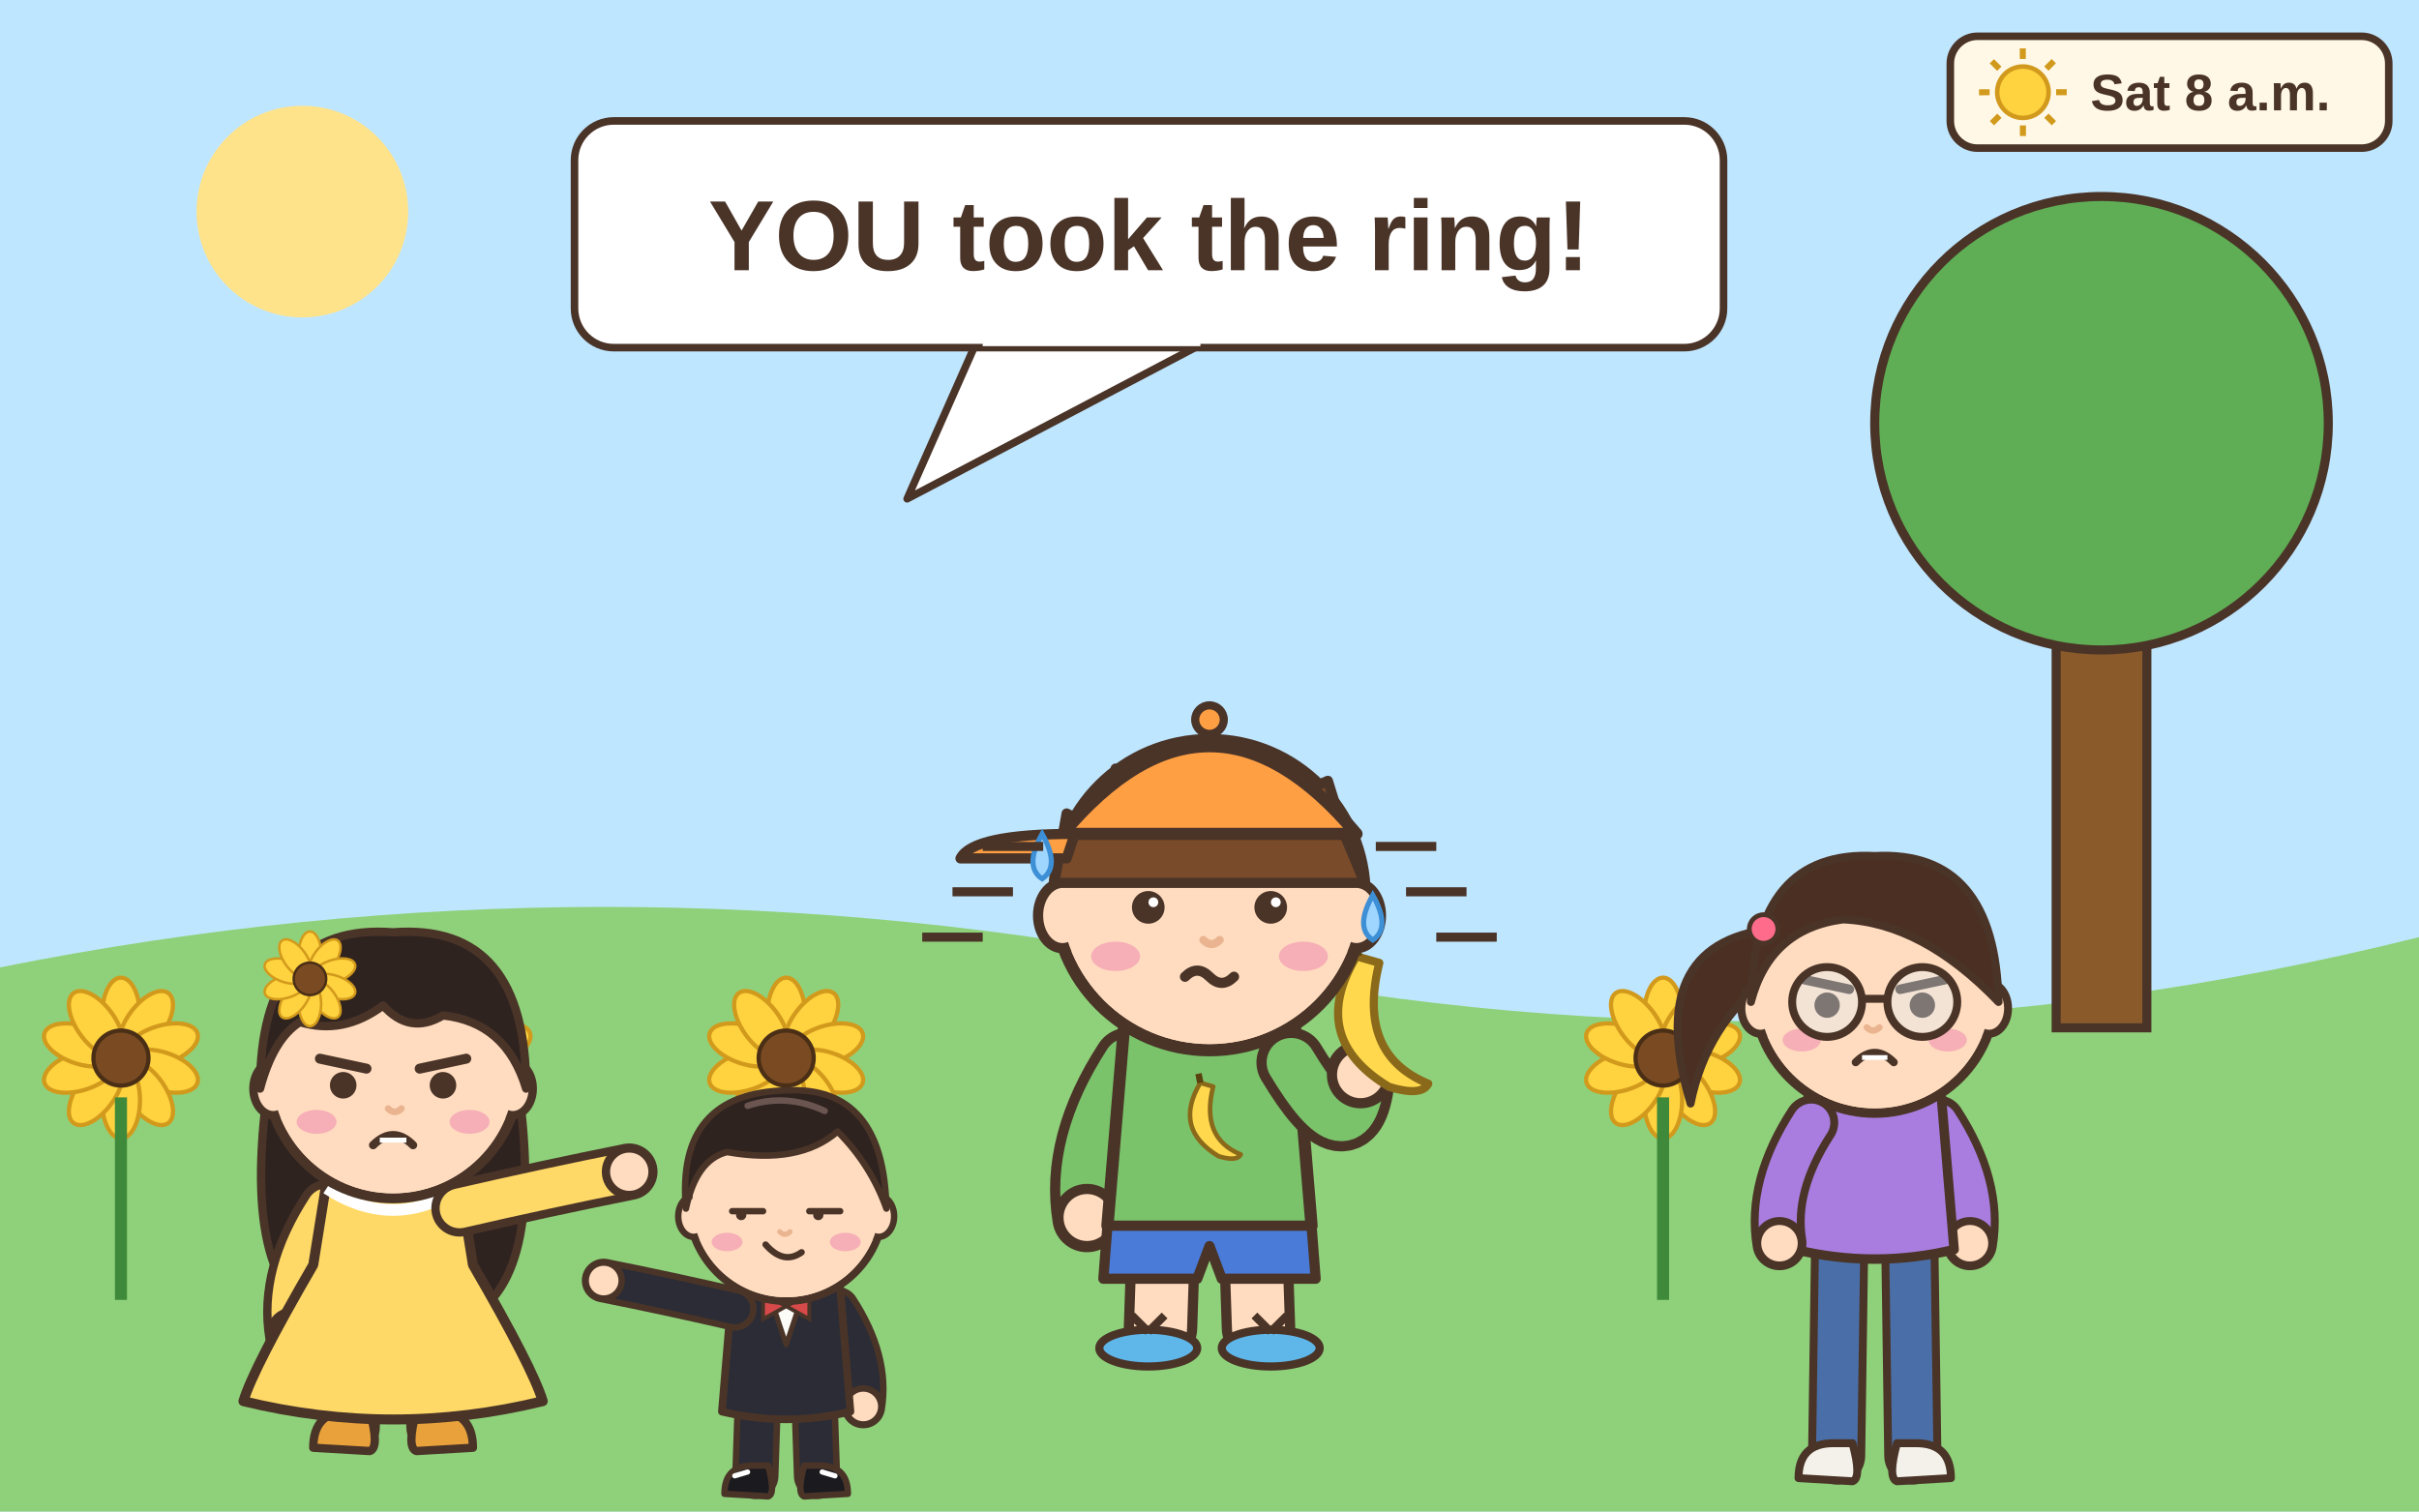
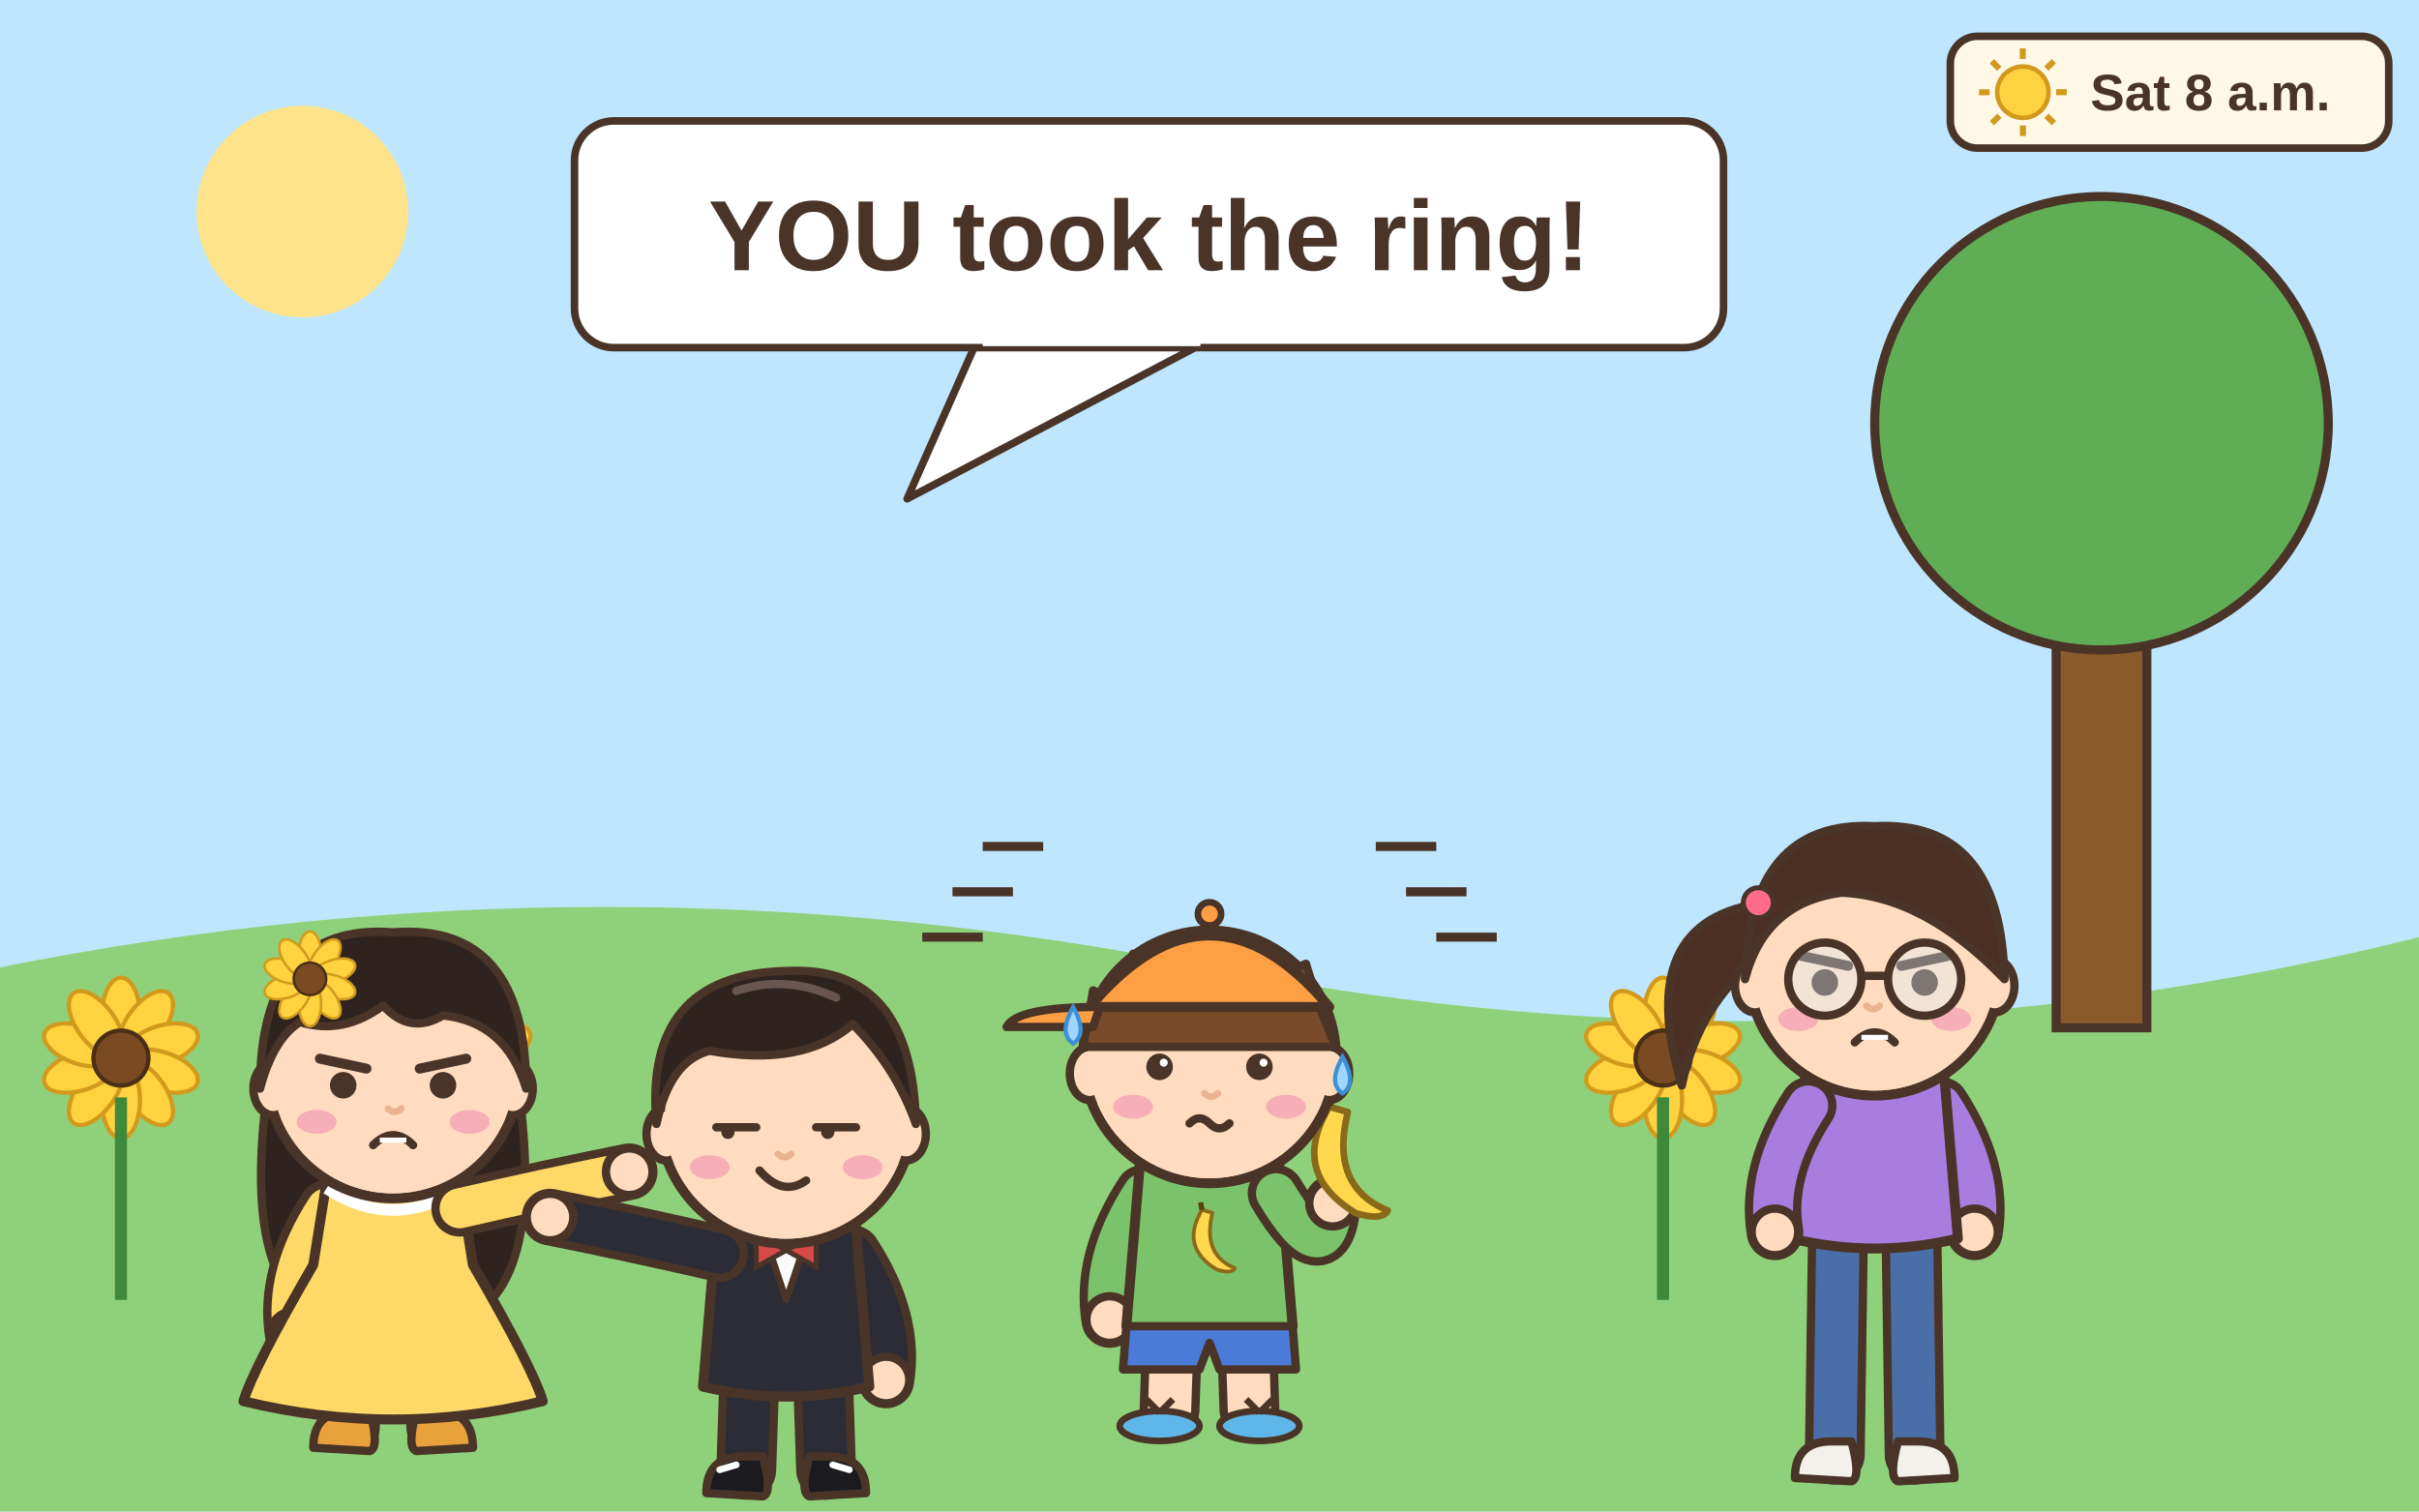
<svg xmlns="http://www.w3.org/2000/svg" viewBox="0 0 1600 1000" width="1600" height="1000">
  <style>.ch{animation:breathe 3.4s ease-in-out infinite;animation-delay:var(--d,0s);transform-box:fill-box;transform-origin:50% 100%}.m-happy,.m-love{animation-name:hop;animation-duration:2.8s}.m-shock{animation-name:shiver;animation-duration:2.4s}.m-angry{animation-name:puff;animation-duration:1.3s}.m-sad,.m-cry{animation-name:droop;animation-duration:4s}.m-sleep{animation-name:snore;animation-duration:3.8s}.m-sly,.m-sweat,.m-grumpy{animation-name:shifty;animation-duration:2.4s}@keyframes breathe{50%{transform:scale(1.015,.985)}}@keyframes hop{0%,58%,100%{transform:none}68%{transform:translateY(-16px) scale(.98,1.03)}78%{transform:scale(1.035,.965)}86%{transform:none}}@keyframes shiver{0%,30%,100%{transform:none}4%{transform:translateX(-7px) rotate(-1.5deg)}8%{transform:translateX(7px) rotate(1.5deg)}12%{transform:translateX(-6px)}16%{transform:translateX(6px)}20%{transform:translateX(-3px)}}@keyframes puff{50%{transform:scale(1.045,.965) translateY(2px)}}@keyframes droop{50%{transform:scale(1.01,.97) rotate(-1.2deg)}}@keyframes snore{50%{transform:scale(1.035,.965)}}@keyframes shifty{0%,100%{transform:rotate(-2deg)}50%{transform:rotate(2deg)}}.blink{animation:blink 4.6s infinite;animation-delay:var(--d,0s);transform-box:fill-box;transform-origin:50% 50%}@keyframes blink{0%,91%,100%{transform:none}94%{transform:scaleY(.1)}}.drip{animation:drip 1.8s ease-in infinite;animation-delay:var(--d,0s)}.drip+.drip{animation-delay:calc(var(--d,0s) - .9s)}@keyframes drip{0%{transform:translateY(-8px);opacity:0}25%{opacity:1}100%{transform:translateY(34px);opacity:0}}.zz{animation:zz 3s ease-in-out infinite}@keyframes zz{0%{transform:translate(0,14px);opacity:0}30%{opacity:1}100%{transform:translate(24px,-34px);opacity:0}}.twinkle{animation:tw 1.8s ease-in-out infinite;animation-delay:var(--d,0s);transform-box:fill-box;transform-origin:50% 50%}@keyframes tw{0%,100%{transform:scale(.7) rotate(0);opacity:.75}50%{transform:scale(1.18) rotate(45deg);opacity:1}}.sway{animation:sway 3.4s ease-in-out infinite;animation-delay:var(--d,0s);transform-box:fill-box;transform-origin:50% 100%}@keyframes sway{0%,100%{transform:rotate(-3deg) translateY(0)}50%{transform:rotate(3deg) translateY(-14px)}}.beat{animation:beat 1.3s ease-in-out infinite;animation-delay:var(--d,0s);transform-box:fill-box;transform-origin:50% 50%}@keyframes beat{0%,60%,100%{transform:scale(1)}12%{transform:scale(1.16)}24%{transform:scale(.96)}36%{transform:scale(1.08)}}.tail{animation:wag 1.7s ease-in-out infinite;transform-origin:60px -40px}@keyframes wag{50%{transform:rotate(10deg)}}.paw{animation:paw 1s ease-in-out infinite;transform-origin:56px -112px}@keyframes paw{50%{transform:rotate(-18deg)}}.float{animation:float 3.2s ease-in-out infinite;animation-delay:var(--d,0s)}@keyframes float{50%{transform:translateY(-18px)}}.ripple{animation:ripple 2.8s ease-in-out infinite;animation-delay:var(--d,0s)}@keyframes ripple{50%{transform:translateX(26px);opacity:.3}}.flutter{animation:flutter 2.4s ease-in-out infinite;animation-delay:var(--d,0s);transform-box:fill-box;transform-origin:50% 0}@keyframes flutter{50%{transform:rotate(9deg)}}.glow{animation:glow 2.6s ease-in-out infinite}@keyframes glow{50%{opacity:.35}}@media (prefers-reduced-motion:reduce){*{animation:none!important}}</style>
  <rect width="1600" height="1000" fill="#bfe6ff" />
  <circle cx="200" cy="140" r="70" fill="#ffe38a" />
  <path d="M0 640 Q 400 560 800 640 T 1600 620 L 1600 1000 L 0 1000Z" fill="#8fd17a" />
  <rect x="1360" y="300" width="60" height="380" fill="#8a5a2b" stroke="#4a3428" stroke-width="6" />
  <circle cx="1390" cy="280" r="150" fill="#5fae55" stroke="#4a3428" stroke-width="6" />
  <g transform="translate(80 700) scale(1.4)">
    <ellipse cx="0" cy="-20" rx="9" ry="18" fill="#ffd23f" stroke="#d29a1c" stroke-width="2" transform="rotate(0)" />
    <ellipse cx="0" cy="-20" rx="9" ry="18" fill="#ffd23f" stroke="#d29a1c" stroke-width="2" transform="rotate(36)" />
    <ellipse cx="0" cy="-20" rx="9" ry="18" fill="#ffd23f" stroke="#d29a1c" stroke-width="2" transform="rotate(72)" />
    <ellipse cx="0" cy="-20" rx="9" ry="18" fill="#ffd23f" stroke="#d29a1c" stroke-width="2" transform="rotate(108)" />
    <ellipse cx="0" cy="-20" rx="9" ry="18" fill="#ffd23f" stroke="#d29a1c" stroke-width="2" transform="rotate(144)" />
    <ellipse cx="0" cy="-20" rx="9" ry="18" fill="#ffd23f" stroke="#d29a1c" stroke-width="2" transform="rotate(180)" />
    <ellipse cx="0" cy="-20" rx="9" ry="18" fill="#ffd23f" stroke="#d29a1c" stroke-width="2" transform="rotate(216)" />
    <ellipse cx="0" cy="-20" rx="9" ry="18" fill="#ffd23f" stroke="#d29a1c" stroke-width="2" transform="rotate(252)" />
    <ellipse cx="0" cy="-20" rx="9" ry="18" fill="#ffd23f" stroke="#d29a1c" stroke-width="2" transform="rotate(288)" />
    <ellipse cx="0" cy="-20" rx="9" ry="18" fill="#ffd23f" stroke="#d29a1c" stroke-width="2" transform="rotate(324)" />
    <circle r="13" fill="#7a4b22" stroke="#4a2f16" stroke-width="2" />
  </g>
  <g transform="translate(300 700) scale(1.4)">
    <ellipse cx="0" cy="-20" rx="9" ry="18" fill="#ffd23f" stroke="#d29a1c" stroke-width="2" transform="rotate(0)" />
    <ellipse cx="0" cy="-20" rx="9" ry="18" fill="#ffd23f" stroke="#d29a1c" stroke-width="2" transform="rotate(36)" />
    <ellipse cx="0" cy="-20" rx="9" ry="18" fill="#ffd23f" stroke="#d29a1c" stroke-width="2" transform="rotate(72)" />
    <ellipse cx="0" cy="-20" rx="9" ry="18" fill="#ffd23f" stroke="#d29a1c" stroke-width="2" transform="rotate(108)" />
    <ellipse cx="0" cy="-20" rx="9" ry="18" fill="#ffd23f" stroke="#d29a1c" stroke-width="2" transform="rotate(144)" />
    <ellipse cx="0" cy="-20" rx="9" ry="18" fill="#ffd23f" stroke="#d29a1c" stroke-width="2" transform="rotate(180)" />
    <ellipse cx="0" cy="-20" rx="9" ry="18" fill="#ffd23f" stroke="#d29a1c" stroke-width="2" transform="rotate(216)" />
    <ellipse cx="0" cy="-20" rx="9" ry="18" fill="#ffd23f" stroke="#d29a1c" stroke-width="2" transform="rotate(252)" />
    <ellipse cx="0" cy="-20" rx="9" ry="18" fill="#ffd23f" stroke="#d29a1c" stroke-width="2" transform="rotate(288)" />
    <ellipse cx="0" cy="-20" rx="9" ry="18" fill="#ffd23f" stroke="#d29a1c" stroke-width="2" transform="rotate(324)" />
    <circle r="13" fill="#7a4b22" stroke="#4a2f16" stroke-width="2" />
  </g>
  <g transform="translate(520 700) scale(1.4)">
    <ellipse cx="0" cy="-20" rx="9" ry="18" fill="#ffd23f" stroke="#d29a1c" stroke-width="2" transform="rotate(0)" />
    <ellipse cx="0" cy="-20" rx="9" ry="18" fill="#ffd23f" stroke="#d29a1c" stroke-width="2" transform="rotate(36)" />
    <ellipse cx="0" cy="-20" rx="9" ry="18" fill="#ffd23f" stroke="#d29a1c" stroke-width="2" transform="rotate(72)" />
    <ellipse cx="0" cy="-20" rx="9" ry="18" fill="#ffd23f" stroke="#d29a1c" stroke-width="2" transform="rotate(108)" />
    <ellipse cx="0" cy="-20" rx="9" ry="18" fill="#ffd23f" stroke="#d29a1c" stroke-width="2" transform="rotate(144)" />
    <ellipse cx="0" cy="-20" rx="9" ry="18" fill="#ffd23f" stroke="#d29a1c" stroke-width="2" transform="rotate(180)" />
    <ellipse cx="0" cy="-20" rx="9" ry="18" fill="#ffd23f" stroke="#d29a1c" stroke-width="2" transform="rotate(216)" />
    <ellipse cx="0" cy="-20" rx="9" ry="18" fill="#ffd23f" stroke="#d29a1c" stroke-width="2" transform="rotate(252)" />
    <ellipse cx="0" cy="-20" rx="9" ry="18" fill="#ffd23f" stroke="#d29a1c" stroke-width="2" transform="rotate(288)" />
    <ellipse cx="0" cy="-20" rx="9" ry="18" fill="#ffd23f" stroke="#d29a1c" stroke-width="2" transform="rotate(324)" />
    <circle r="13" fill="#7a4b22" stroke="#4a2f16" stroke-width="2" />
  </g>
  <g transform="translate(1100 700) scale(1.4)">
    <ellipse cx="0" cy="-20" rx="9" ry="18" fill="#ffd23f" stroke="#d29a1c" stroke-width="2" transform="rotate(0)" />
    <ellipse cx="0" cy="-20" rx="9" ry="18" fill="#ffd23f" stroke="#d29a1c" stroke-width="2" transform="rotate(36)" />
    <ellipse cx="0" cy="-20" rx="9" ry="18" fill="#ffd23f" stroke="#d29a1c" stroke-width="2" transform="rotate(72)" />
    <ellipse cx="0" cy="-20" rx="9" ry="18" fill="#ffd23f" stroke="#d29a1c" stroke-width="2" transform="rotate(108)" />
    <ellipse cx="0" cy="-20" rx="9" ry="18" fill="#ffd23f" stroke="#d29a1c" stroke-width="2" transform="rotate(144)" />
    <ellipse cx="0" cy="-20" rx="9" ry="18" fill="#ffd23f" stroke="#d29a1c" stroke-width="2" transform="rotate(180)" />
    <ellipse cx="0" cy="-20" rx="9" ry="18" fill="#ffd23f" stroke="#d29a1c" stroke-width="2" transform="rotate(216)" />
    <ellipse cx="0" cy="-20" rx="9" ry="18" fill="#ffd23f" stroke="#d29a1c" stroke-width="2" transform="rotate(252)" />
    <ellipse cx="0" cy="-20" rx="9" ry="18" fill="#ffd23f" stroke="#d29a1c" stroke-width="2" transform="rotate(288)" />
    <ellipse cx="0" cy="-20" rx="9" ry="18" fill="#ffd23f" stroke="#d29a1c" stroke-width="2" transform="rotate(324)" />
    <circle r="13" fill="#7a4b22" stroke="#4a2f16" stroke-width="2" />
  </g>
  <path d="M80 726 L 80 860" stroke="#3f8a3a" stroke-width="8" />
  <path d="M300 726 L 300 860" stroke="#3f8a3a" stroke-width="8" />
  <path d="M520 726 L 520 860" stroke="#3f8a3a" stroke-width="8" />
  <path d="M1100 726 L 1100 860" stroke="#3f8a3a" stroke-width="8" />
-   <g transform="translate(800 900) scale(1.35 1.35)">
-     <g class="ch ch-long m-sweat" style="--d:-2.5s">
+   <g transform="translate(800 950) scale(1.1 1.1)">
+     <g class="ch ch-long m-sweat" style="--d:-2.65s">
      <path d="M-22 -76 L -24 -16" fill="none" stroke="#4a3428" stroke-width="36" stroke-linecap="round" stroke-linejoin="round" />
      <path d="M-22 -76 L -24 -16" fill="none" stroke="#ffdcbf" stroke-width="26" stroke-linecap="round" stroke-linejoin="round" />
      <path d="M22 -76 L 24 -16" fill="none" stroke="#4a3428" stroke-width="36" stroke-linecap="round" stroke-linejoin="round" />
      <path d="M22 -76 L 24 -16" fill="none" stroke="#ffdcbf" stroke-width="26" stroke-linecap="round" stroke-linejoin="round" />
      <ellipse cx="-30" cy="-6" rx="24" ry="9" fill="#5fb6e8" stroke="#4a3428" stroke-width="4" />
      <ellipse cx="30" cy="-6" rx="24" ry="9" fill="#5fb6e8" stroke="#4a3428" stroke-width="4" />
      <path d="M-30 -14 l -8 -8 M-30 -14 l 8 -8 M30 -14 l -8 -8 M30 -14 l 8 -8" stroke="#4a3428" stroke-width="4" />
      <path d="M-40 -146 Q -66 -106 -60 -70" fill="none" stroke="#4a3428" stroke-width="34" stroke-linecap="round" stroke-linejoin="round" />
      <path d="M-40 -146 Q -66 -106 -60 -70" fill="none" stroke="#7ac36a" stroke-width="24" stroke-linecap="round" stroke-linejoin="round" />
      <circle cx="-60" cy="-70" r="14" fill="#ffdcbf" stroke="#4a3428" stroke-width="5" />
      <path d="M-42 -162 Q 0 -174 42 -162 L 50 -66 Q 0 -54 -50 -66 Z" fill="#7ac36a" stroke="#4a3428" stroke-width="6" stroke-linejoin="round" />
      <path d="M-50 -66 L -52 -40 L -6 -40 L 0 -56 L 6 -40 L 52 -40 L 50 -66 Z" fill="#4a7bd9" stroke="#4a3428" stroke-width="5" stroke-linejoin="round" />
      <g transform="translate(0 -118) scale(0.45)">
        <path d="M-10 -40 Q -40 10 10 40 Q 30 46 34 38 Q -10 20 4 -36 Z" fill="#ffd84d" stroke="#8a6a1a" stroke-width="5" stroke-linejoin="round" />
        <path d="M-10 -40 l -2 -10" stroke="#5a4210" stroke-width="7" />
      </g>
      <path d="M40 -146 Q 70 -96 74 -140" fill="none" stroke="#4a3428" stroke-width="34" stroke-linecap="round" stroke-linejoin="round" />
      <path d="M40 -146 Q 70 -96 74 -140" fill="none" stroke="#7ac36a" stroke-width="24" stroke-linecap="round" stroke-linejoin="round" />
      <circle cx="74" cy="-140" r="14" fill="#ffdcbf" stroke="#4a3428" stroke-width="5" />
      <g transform="translate(80 -166) scale(0.8)">
        <path d="M-10 -40 Q -40 10 10 40 Q 30 46 34 38 Q -10 20 4 -36 Z" fill="#ffd84d" stroke="#8a6a1a" stroke-width="5" stroke-linejoin="round" />
        <path d="M-10 -40 l -2 -10" stroke="#5a4210" stroke-width="7" />
      </g>
      <circle cx="0" cy="-228" r="76" fill="#ffdcbf" stroke="#4a3428" stroke-width="6" />
      <ellipse cx="-72" cy="-218" rx="12" ry="16" fill="#ffdcbf" stroke="#4a3428" stroke-width="5" />
      <ellipse cx="72" cy="-218" rx="12" ry="16" fill="#ffdcbf" stroke="#4a3428" stroke-width="5" />
      <circle cx="0" cy="-228" r="73" fill="#ffdcbf" />
      <g class="blink">
        <circle cx="-30" cy="-222" r="8" fill="#4a3428" />
        <circle cx="-27.5" cy="-224.5" r="2.4" fill="#fff" />
        <circle cx="30" cy="-222" r="8" fill="#4a3428" />
        <circle cx="32.5" cy="-224.5" r="2.4" fill="#fff" />
      </g>
      <path d="M-12 -188 q 6 -6 12 0 q 6 6 12 0" fill="none" stroke="#4a3428" stroke-width="5" stroke-linecap="round" />
      <ellipse cx="-46" cy="-198" rx="12" ry="7.2" fill="#f4a3b5" opacity=".8" />
      <ellipse cx="46" cy="-198" rx="12" ry="7.2" fill="#f4a3b5" opacity=".8" />
      <path d="M-3 -206 q 4 4 8 0" fill="none" stroke="#e9b48f" stroke-width="4" stroke-linecap="round" />
      <path d="M-76 -234 L -70 -268 L -50 -258 L -46 -290 L -10 -272 L 10 -298 L 30 -272 L 58 -284 L 66 -258 L 76 -234 Z" fill="#7a4b2a" stroke="#4a3428" stroke-width="5" stroke-linejoin="round" />
      <path d="M-72 -258 Q 0 -344 72 -258 Z" fill="#ff9f43" stroke="#4a3428" stroke-width="6" stroke-linejoin="round" />
      <path d="M-66 -258 Q -116 -258 -122 -246 L -70 -246 Z" fill="#ff9f43" stroke="#4a3428" stroke-width="5" stroke-linejoin="round" />
      <circle cx="0" cy="-314" r="7" fill="#ff9f43" stroke="#4a3428" stroke-width="4" />
      <path class="drip" d="M-82 -258 q -9 16 0 22 q 9 -6 0 -22z" fill="#9fd6ff" stroke="#3d8fd6" stroke-width="2.5" />
      <path class="drip" d="M80 -228 q -9 16 0 22 q 9 -6 0 -22z" fill="#9fd6ff" stroke="#3d8fd6" stroke-width="2.5" />
    </g>
  </g>
  <g transform="translate(260 960) scale(1.1 1.1)">
    <g class="ch ch-hoa m-angry" style="--d:-1.8s">
      <path d="M-74 -228 Q -94 -98 -40 -78 L 40 -78 Q 94 -98 74 -228 Z" fill="#2f2320" stroke="#4a3428" stroke-width="5" />
      <path d="M-20 -60 L -22 -14" fill="none" stroke="#4a3428" stroke-width="28" stroke-linecap="round" stroke-linejoin="round" />
      <path d="M-20 -60 L -22 -14" fill="none" stroke="#ffdcbf" stroke-width="18" stroke-linecap="round" stroke-linejoin="round" />
      <path d="M20 -60 L 22 -14" fill="none" stroke="#4a3428" stroke-width="28" stroke-linecap="round" stroke-linejoin="round" />
      <path d="M20 -60 L 22 -14" fill="none" stroke="#ffdcbf" stroke-width="18" stroke-linecap="round" stroke-linejoin="round" />
      <path d="M-48 -2 Q -48 -24 -26 -24 L -14 -24 Q -8 -2 -14 0 Z" fill="#e9a23b" stroke="#4a3428" stroke-width="5" stroke-linejoin="round" />
      <path d="M48 -2 Q 48 -24 26 -24 L 14 -24 Q 8 -2 14 0 Z" fill="#e9a23b" stroke="#4a3428" stroke-width="5" stroke-linejoin="round" />
      <path d="M-40 -146 Q -66 -106 -60 -70" fill="none" stroke="#4a3428" stroke-width="34" stroke-linecap="round" stroke-linejoin="round" />
      <path d="M-40 -146 Q -66 -106 -60 -70" fill="none" stroke="#ffd967" stroke-width="24" stroke-linecap="round" stroke-linejoin="round" />
      <circle cx="-60" cy="-70" r="14" fill="#ffdcbf" stroke="#4a3428" stroke-width="5" />
      <path d="M-40 -162 Q 0 -174 40 -162 L 48 -112 Q 84 -50 90 -30 Q 0 -8 -90 -30 Q -84 -50 -48 -112 Z" fill="#ffd967" stroke="#4a3428" stroke-width="6" stroke-linejoin="round" />
      <path d="M-40 -158 Q 0 -132 40 -158" fill="none" stroke="#fff" stroke-width="7" />
      <path d="M40 -146 Q 92 -158 142 -168" fill="none" stroke="#4a3428" stroke-width="34" stroke-linecap="round" stroke-linejoin="round" />
      <path d="M40 -146 Q 92 -158 142 -168" fill="none" stroke="#ffd967" stroke-width="24" stroke-linecap="round" stroke-linejoin="round" />
      <circle cx="142" cy="-168" r="14" fill="#ffdcbf" stroke="#4a3428" stroke-width="5" />
      <circle cx="0" cy="-228" r="76" fill="#ffdcbf" stroke="#4a3428" stroke-width="6" />
      <ellipse cx="-72" cy="-218" rx="12" ry="16" fill="#ffdcbf" stroke="#4a3428" stroke-width="5" />
      <ellipse cx="72" cy="-218" rx="12" ry="16" fill="#ffdcbf" stroke="#4a3428" stroke-width="5" />
      <circle cx="0" cy="-228" r="73" fill="#ffdcbf" />
      <g class="blink">
        <circle cx="-30" cy="-220" r="8" fill="#4a3428" />
        <path d="M-44 -236 L -16 -230" stroke="#4a3428" stroke-width="6" stroke-linecap="round" />
        <circle cx="30" cy="-220" r="8" fill="#4a3428" />
        <path d="M16 -230 L 44 -236" stroke="#4a3428" stroke-width="6" stroke-linecap="round" />
      </g>
      <path d="M-12 -184 Q 0 -196 12 -184" fill="none" stroke="#4a3428" stroke-width="5" stroke-linecap="round" />
      <path d="M-8 -187 L 8 -187" stroke="#fff" stroke-width="3" />
      <ellipse cx="-46" cy="-198" rx="12" ry="7.2" fill="#f4a3b5" opacity=".8" />
      <ellipse cx="46" cy="-198" rx="12" ry="7.2" fill="#f4a3b5" opacity=".8" />
      <path d="M-3 -206 q 4 4 8 0" fill="none" stroke="#e9b48f" stroke-width="4" stroke-linecap="round" />
      <path d="M-80 -218 Q -80 -318 0 -312 Q 80 -318 80 -218 Q 68 -258 30 -262 Q 10 -250 -6 -268 Q -30 -250 -56 -258 Q -72 -248 -80 -218 Z" fill="#2f2320" stroke="#4a3428" stroke-width="5" stroke-linejoin="round" />
      <g transform="translate(-50 -284) scale(0.75)">
        <ellipse cx="0" cy="-20" rx="9" ry="18" fill="#ffd23f" stroke="#d29a1c" stroke-width="2" transform="rotate(0)" />
        <ellipse cx="0" cy="-20" rx="9" ry="18" fill="#ffd23f" stroke="#d29a1c" stroke-width="2" transform="rotate(36)" />
        <ellipse cx="0" cy="-20" rx="9" ry="18" fill="#ffd23f" stroke="#d29a1c" stroke-width="2" transform="rotate(72)" />
        <ellipse cx="0" cy="-20" rx="9" ry="18" fill="#ffd23f" stroke="#d29a1c" stroke-width="2" transform="rotate(108)" />
        <ellipse cx="0" cy="-20" rx="9" ry="18" fill="#ffd23f" stroke="#d29a1c" stroke-width="2" transform="rotate(144)" />
        <ellipse cx="0" cy="-20" rx="9" ry="18" fill="#ffd23f" stroke="#d29a1c" stroke-width="2" transform="rotate(180)" />
        <ellipse cx="0" cy="-20" rx="9" ry="18" fill="#ffd23f" stroke="#d29a1c" stroke-width="2" transform="rotate(216)" />
        <ellipse cx="0" cy="-20" rx="9" ry="18" fill="#ffd23f" stroke="#d29a1c" stroke-width="2" transform="rotate(252)" />
        <ellipse cx="0" cy="-20" rx="9" ry="18" fill="#ffd23f" stroke="#d29a1c" stroke-width="2" transform="rotate(288)" />
        <ellipse cx="0" cy="-20" rx="9" ry="18" fill="#ffd23f" stroke="#d29a1c" stroke-width="2" transform="rotate(324)" />
        <circle r="13" fill="#7a4b22" stroke="#4a2f16" stroke-width="2" />
      </g>
    </g>
  </g>
-   <g transform="translate(1240 980) scale(-1.05 1.05)">
+   <g transform="translate(1240 980) scale(-1.1 1.1)">
    <g class="ch ch-linh m-angry" style="--d:-0.02s">
      <path d="M66 -348 Q 146 -338 116 -238 Q 106 -288 66 -318 Z" fill="#4a2f22" stroke="#4a3428" stroke-width="5" stroke-linejoin="round" />
      <path d="M-22 -156 L -24 -16" fill="none" stroke="#4a3428" stroke-width="36" stroke-linecap="round" stroke-linejoin="round" />
      <path d="M-22 -156 L -24 -16" fill="none" stroke="#4a6fa8" stroke-width="26" stroke-linecap="round" stroke-linejoin="round" />
      <path d="M22 -156 L 24 -16" fill="none" stroke="#4a3428" stroke-width="36" stroke-linecap="round" stroke-linejoin="round" />
      <path d="M22 -156 L 24 -16" fill="none" stroke="#4a6fa8" stroke-width="26" stroke-linecap="round" stroke-linejoin="round" />
      <path d="M-48 -2 Q -48 -24 -26 -24 L -14 -24 Q -8 -2 -14 0 Z" fill="#f4f1ea" stroke="#4a3428" stroke-width="5" stroke-linejoin="round" />
      <path d="M48 -2 Q 48 -24 26 -24 L 14 -24 Q 8 -2 14 0 Z" fill="#f4f1ea" stroke="#4a3428" stroke-width="5" stroke-linejoin="round" />
      <path d="M-40 -226 Q -66 -186 -60 -150" fill="none" stroke="#4a3428" stroke-width="34" stroke-linecap="round" stroke-linejoin="round" />
      <path d="M-40 -226 Q -66 -186 -60 -150" fill="none" stroke="#a97de0" stroke-width="24" stroke-linecap="round" stroke-linejoin="round" />
      <circle cx="-60" cy="-150" r="14" fill="#ffdcbf" stroke="#4a3428" stroke-width="5" />
      <path d="M-42 -242 Q 0 -254 42 -242 L 50 -146 Q 0 -134 -50 -146 Z" fill="#a97de0" stroke="#4a3428" stroke-width="6" stroke-linejoin="round" />
      <path d="M40 -226 Q 66 -186 60 -150" fill="none" stroke="#4a3428" stroke-width="34" stroke-linecap="round" stroke-linejoin="round" />
      <path d="M40 -226 Q 66 -186 60 -150" fill="none" stroke="#a97de0" stroke-width="24" stroke-linecap="round" stroke-linejoin="round" />
      <circle cx="60" cy="-150" r="14" fill="#ffdcbf" stroke="#4a3428" stroke-width="5" />
      <circle cx="0" cy="-308" r="76" fill="#ffdcbf" stroke="#4a3428" stroke-width="6" />
      <ellipse cx="-72" cy="-298" rx="12" ry="16" fill="#ffdcbf" stroke="#4a3428" stroke-width="5" />
      <ellipse cx="72" cy="-298" rx="12" ry="16" fill="#ffdcbf" stroke="#4a3428" stroke-width="5" />
      <circle cx="0" cy="-308" r="73" fill="#ffdcbf" />
      <g class="blink">
        <circle cx="-30" cy="-300" r="8" fill="#4a3428" />
        <path d="M-44 -316 L -16 -310" stroke="#4a3428" stroke-width="6" stroke-linecap="round" />
        <circle cx="30" cy="-300" r="8" fill="#4a3428" />
        <path d="M16 -310 L 44 -316" stroke="#4a3428" stroke-width="6" stroke-linecap="round" />
      </g>
      <path d="M-12 -264 Q 0 -276 12 -264" fill="none" stroke="#4a3428" stroke-width="5" stroke-linecap="round" />
      <path d="M-8 -267 L 8 -267" stroke="#fff" stroke-width="3" />
      <ellipse cx="-46" cy="-278" rx="12" ry="7.2" fill="#f4a3b5" opacity=".8" />
      <ellipse cx="46" cy="-278" rx="12" ry="7.2" fill="#f4a3b5" opacity=".8" />
      <path d="M-3 -286 q 4 4 8 0" fill="none" stroke="#e9b48f" stroke-width="4" stroke-linecap="round" />
      <path d="M-78 -302 Q -76 -398 0 -394 Q 76 -398 78 -302 Q 66 -348 20 -354 Q -30 -352 -78 -302 Z" fill="#4a2f22" stroke="#4a3428" stroke-width="5" stroke-linejoin="round" />
      <circle cx="70" cy="-348" r="9" fill="#ff6b8b" stroke="#4a3428" stroke-width="3" />
      <g fill="rgba(220,240,255,.35)" stroke="#4a3428" stroke-width="5">
        <circle cx="-30" cy="-302" r="22" />
        <circle cx="30" cy="-302" r="22" />
      </g>
      <path d="M-8 -304 L 8 -304" stroke="#4a3428" stroke-width="5" />
    </g>
  </g>
-   <g transform="translate(520 990) scale(-0.85 0.85)">
+   <g transform="translate(520 990) scale(-1.1 1.1)">
    <g class="ch ch-nam m-sly" style="--d:-0.81s">
      <path d="M-22 -76 L -24 -16" fill="none" stroke="#4a3428" stroke-width="36" stroke-linecap="round" stroke-linejoin="round" />
      <path d="M-22 -76 L -24 -16" fill="none" stroke="#2b2c35" stroke-width="26" stroke-linecap="round" stroke-linejoin="round" />
      <path d="M22 -76 L 24 -16" fill="none" stroke="#4a3428" stroke-width="36" stroke-linecap="round" stroke-linejoin="round" />
      <path d="M22 -76 L 24 -16" fill="none" stroke="#2b2c35" stroke-width="26" stroke-linecap="round" stroke-linejoin="round" />
      <path d="M-48 -2 Q -48 -24 -26 -24 L -14 -24 Q -8 -2 -14 0 Z" fill="#1a1a1f" stroke="#4a3428" stroke-width="5" stroke-linejoin="round" />
      <path d="M48 -2 Q 48 -24 26 -24 L 14 -24 Q 8 -2 14 0 Z" fill="#1a1a1f" stroke="#4a3428" stroke-width="5" stroke-linejoin="round" />
      <path d="M-38 -16 l 10 -3 M30 -19 l 10 3" stroke="#fff" stroke-width="4" stroke-linecap="round" />
      <path d="M-40 -146 Q -66 -106 -60 -70" fill="none" stroke="#4a3428" stroke-width="34" stroke-linecap="round" stroke-linejoin="round" />
      <path d="M-40 -146 Q -66 -106 -60 -70" fill="none" stroke="#2b2c35" stroke-width="24" stroke-linecap="round" stroke-linejoin="round" />
      <circle cx="-60" cy="-70" r="14" fill="#ffdcbf" stroke="#4a3428" stroke-width="5" />
      <path d="M-42 -162 Q 0 -174 42 -162 L 50 -66 Q 0 -54 -50 -66 Z" fill="#2b2c35" stroke="#4a3428" stroke-width="6" stroke-linejoin="round" />
      <path d="M-16 -166 L 0 -118 L 16 -166 Z" fill="#fbfbf7" stroke="#4a3428" stroke-width="4" stroke-linejoin="round" />
      <path d="M-18 -158 L 0 -148 L 18 -158 L 18 -138 L 0 -148 L -18 -138 Z" fill="#d84a4a" stroke="#4a3428" stroke-width="3" />
      <path d="M40 -146 Q 92 -158 142 -168" fill="none" stroke="#4a3428" stroke-width="34" stroke-linecap="round" stroke-linejoin="round" />
      <path d="M40 -146 Q 92 -158 142 -168" fill="none" stroke="#2b2c35" stroke-width="24" stroke-linecap="round" stroke-linejoin="round" />
      <circle cx="142" cy="-168" r="14" fill="#ffdcbf" stroke="#4a3428" stroke-width="5" />
      <circle cx="0" cy="-228" r="76" fill="#ffdcbf" stroke="#4a3428" stroke-width="6" />
      <ellipse cx="-72" cy="-218" rx="12" ry="16" fill="#ffdcbf" stroke="#4a3428" stroke-width="5" />
      <ellipse cx="72" cy="-218" rx="12" ry="16" fill="#ffdcbf" stroke="#4a3428" stroke-width="5" />
      <circle cx="0" cy="-228" r="73" fill="#ffdcbf" />
      <g class="blink">
        <path d="M-42 -222 L -18 -222" stroke="#4a3428" stroke-width="5" stroke-linecap="round" />
        <circle cx="-25" cy="-219" r="4" fill="#4a3428" />
        <path d="M18 -222 L 42 -222" stroke="#4a3428" stroke-width="5" stroke-linecap="round" />
        <circle cx="35" cy="-219" r="4" fill="#4a3428" />
      </g>
      <path d="M-12 -190 Q 2 -180 16 -196" fill="none" stroke="#4a3428" stroke-width="5" stroke-linecap="round" />
      <ellipse cx="-46" cy="-198" rx="12" ry="7.2" fill="#f4a3b5" opacity=".8" />
      <ellipse cx="46" cy="-198" rx="12" ry="7.2" fill="#f4a3b5" opacity=".8" />
      <path d="M-3 -206 q 4 4 8 0" fill="none" stroke="#e9b48f" stroke-width="4" stroke-linecap="round" />
      <path d="M-78 -224 Q -76 -320 0 -316 Q 86 -314 78 -224 Q 70 -262 46 -268 Q -10 -258 -40 -284 Q -66 -258 -78 -224 Z" fill="#2f2320" stroke="#4a3428" stroke-width="5" stroke-linejoin="round" />
      <path d="M-30 -300 q 30 -14 60 -4" fill="none" stroke="#6a5550" stroke-width="5" stroke-linecap="round" />
    </g>
  </g>
  <g>
    <path d="M646 226 L 600 330 L 798 226 Z" fill="#fff" stroke="#4a3428" stroke-width="5" stroke-linejoin="round" />
    <rect x="380" y="80" width="760" height="150" rx="26" fill="#fff" stroke="#4a3428" stroke-width="5" />
    <path d="M650 225 L 794 225" stroke="#fff" stroke-width="8" />
    <text x="760" y="178.76" text-anchor="middle" font-size="66" font-weight="900" fill="#4a3428" font-family="'Baloo 2', 'Trebuchet MS', Arial">YOU took the ring!</text>
  </g>
  <path d="M690 560 l -40 0 M910 560 l 40 0" stroke="#4a3428" stroke-width="6" />
  <path d="M670 590 l -40 0 M930 590 l 40 0" stroke="#4a3428" stroke-width="6" />
  <path d="M650 620 l -40 0 M950 620 l 40 0" stroke="#4a3428" stroke-width="6" />
  <g transform="translate(1290 24)">
    <rect width="290" height="74" rx="18" fill="#fff8e7" stroke="#4a3428" stroke-width="5" />
    <circle cx="48" cy="37" r="17" fill="#ffd23f" stroke="#d29a1c" stroke-width="3" />
    <path d="M48 37 m 22 0 l 7 0" stroke="#d29a1c" stroke-width="4" />
    <path d="M48 37 m 15.563 15.55 l 4.952 4.948" stroke="#d29a1c" stroke-width="4" />
    <path d="M48 37 m 0.018 22 l 0.006 7" stroke="#d29a1c" stroke-width="4" />
    <path d="M48 37 m -15.538 15.575 l -4.944 4.956" stroke="#d29a1c" stroke-width="4" />
    <path d="M48 37 m -22 0.035 l -7 0.011" stroke="#d29a1c" stroke-width="4" />
    <path d="M48 37 m -15.587 -15.525 l -4.96 -4.94" stroke="#d29a1c" stroke-width="4" />
    <path d="M48 37 m -0.053 -22 l -0.017 -7" stroke="#d29a1c" stroke-width="4" />
    <path d="M48 37 m 15.513 -15.6 l 4.936 -4.964" stroke="#d29a1c" stroke-width="4" />
    <text x="172" y="49" text-anchor="middle" font-size="34" font-weight="900" fill="#4a3428" font-family="Arial">Sat 8 a.m.</text>
  </g>
</svg>
